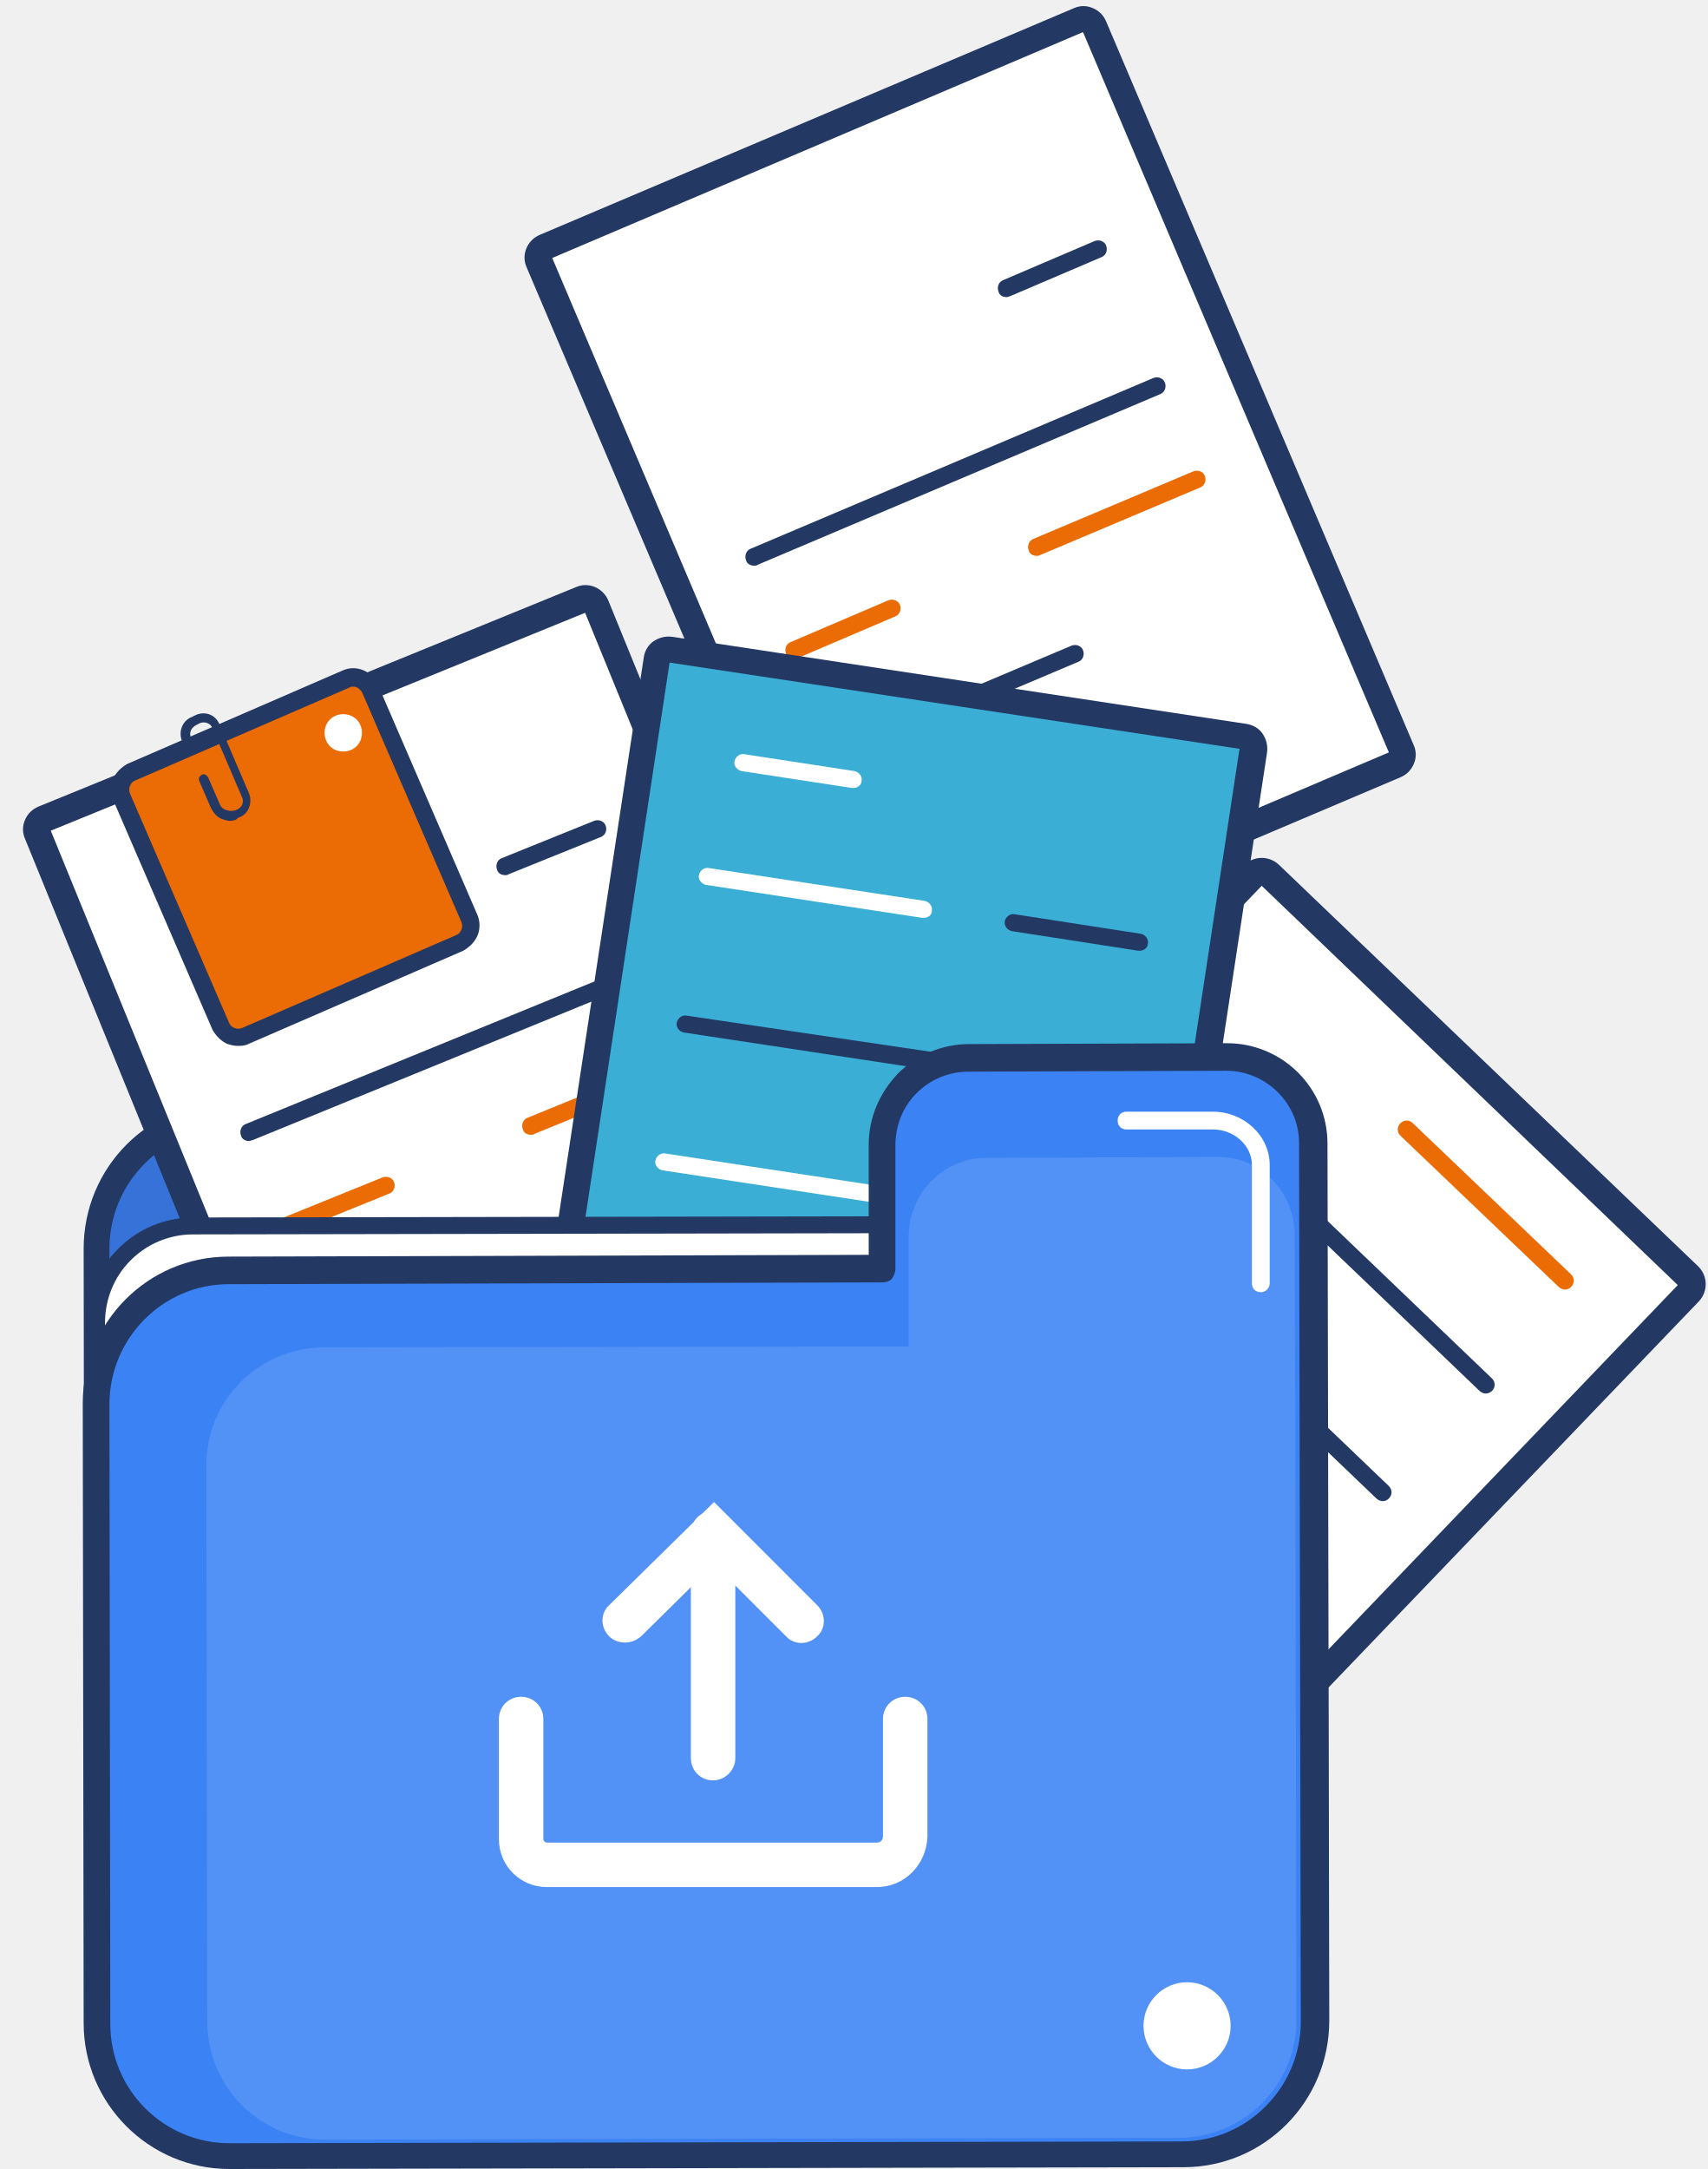
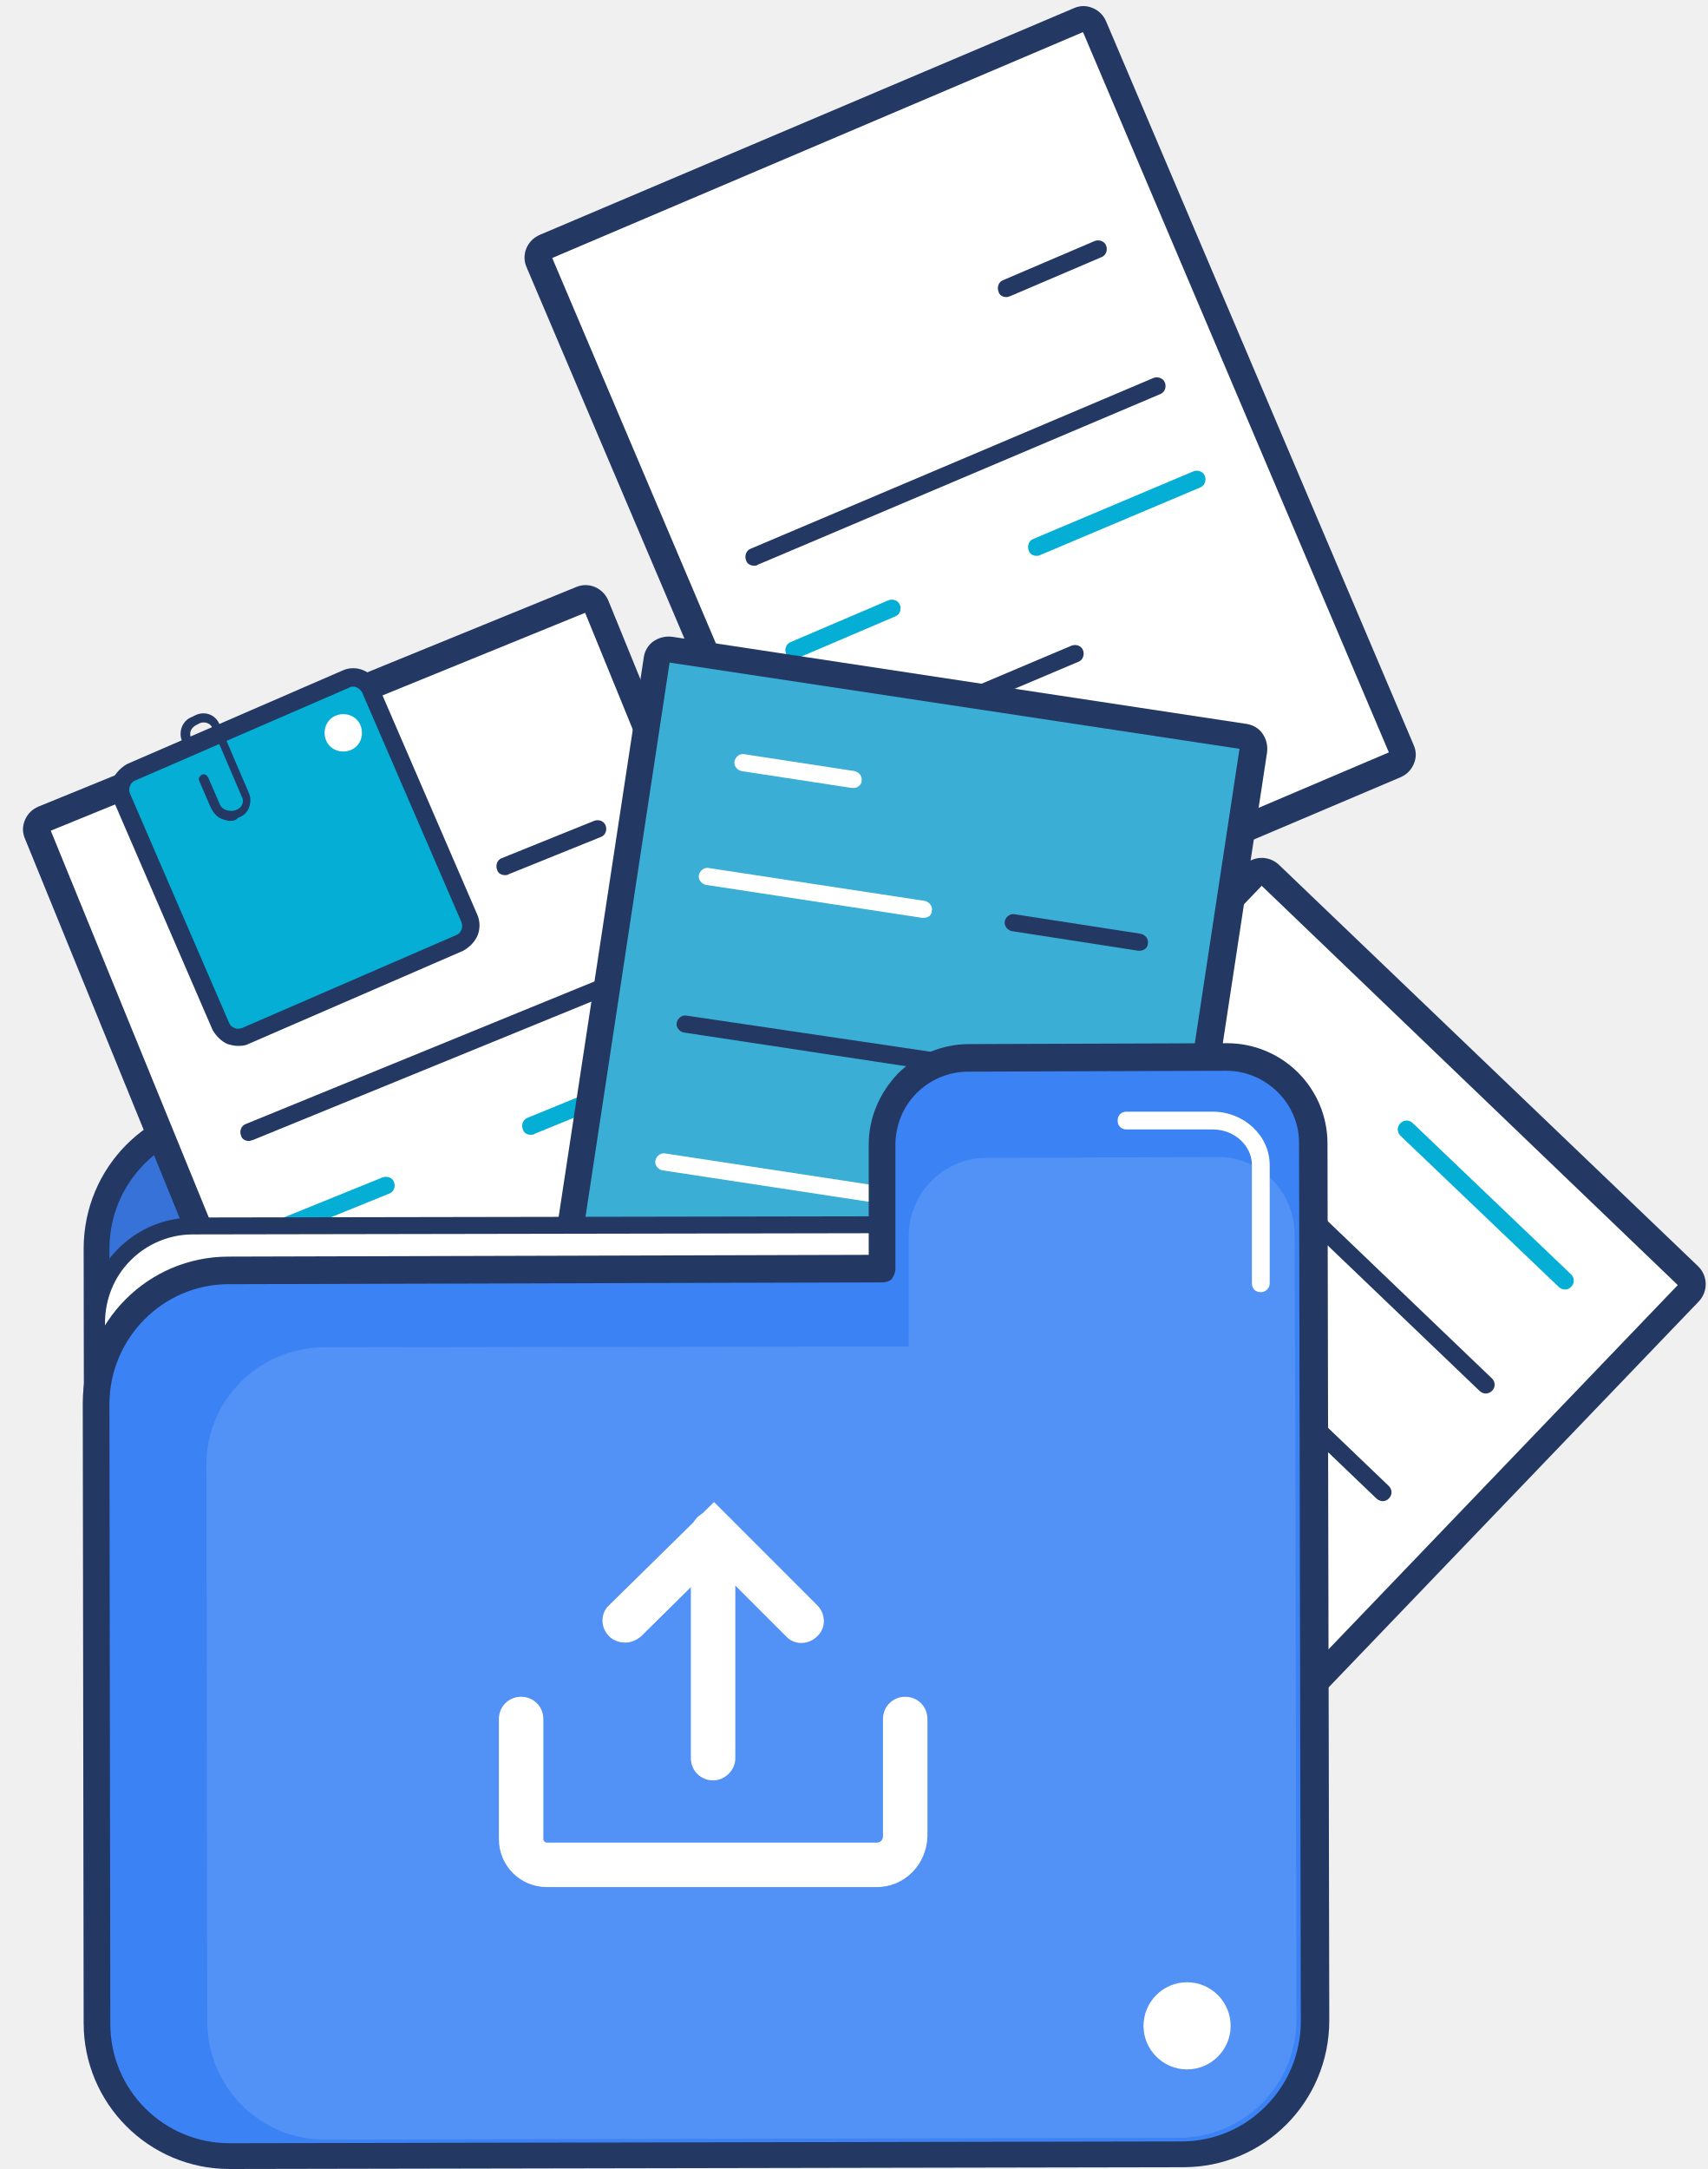
<svg xmlns="http://www.w3.org/2000/svg" width="63" height="80" viewBox="0 0 63 80" fill="none">
  <path d="M43.627 73.735L8.499 73.801C5.81 73.801 3.58 71.603 3.58 68.914L3.547 46.053C3.547 43.363 5.744 41.133 8.434 41.133L43.562 41.067C46.251 41.067 48.481 43.265 48.481 45.954L48.514 68.815C48.514 71.505 46.317 73.735 43.627 73.735Z" fill="#3D85FD" />
  <path d="M8.498 74.292C5.513 74.292 3.119 71.865 3.119 68.913L3.086 46.053C3.086 43.068 5.48 40.641 8.465 40.641L43.593 40.575C46.577 40.575 48.971 43.002 48.971 45.954L49.004 68.815C49.004 70.258 48.447 71.603 47.43 72.62C46.413 73.636 45.069 74.194 43.625 74.227L8.498 74.292ZM43.56 41.559L8.432 41.625C6.005 41.625 4.037 43.626 4.037 46.053L4.07 68.913C4.07 71.341 6.038 73.308 8.465 73.308L43.593 73.243C44.773 73.243 45.856 72.784 46.708 71.931C47.528 71.078 47.988 69.996 47.988 68.815L47.955 45.954C47.955 43.527 45.987 41.559 43.56 41.559Z" fill="#233863" />
  <path opacity="0.24" d="M43.627 73.735L8.499 73.801C5.81 73.801 3.58 71.603 3.58 68.914L3.547 46.053C3.547 43.363 5.744 41.133 8.434 41.133L43.562 41.067C46.251 41.067 48.481 43.265 48.481 45.954L48.514 68.815C48.514 71.505 46.317 73.735 43.627 73.735Z" fill="#233863" />
  <path d="M41.659 68.618L26.178 53.793C26.014 53.629 26.014 53.367 26.178 53.203L46.251 32.277C46.415 32.113 46.677 32.113 46.841 32.277L62.322 47.102C62.486 47.266 62.486 47.529 62.322 47.693L42.249 68.618C42.085 68.782 41.823 68.782 41.659 68.618Z" fill="white" />
  <path d="M41.919 69.242C41.689 69.242 41.46 69.143 41.296 68.979L25.815 54.154C25.651 53.99 25.552 53.761 25.52 53.531C25.52 53.301 25.618 53.072 25.782 52.875L45.888 31.916C46.248 31.556 46.806 31.556 47.167 31.884L62.648 46.709C63.009 47.069 63.009 47.627 62.681 47.988L42.608 68.913C42.411 69.143 42.181 69.242 41.919 69.242C41.952 69.242 41.952 69.242 41.919 69.242ZM26.569 53.498L41.919 68.225L61.893 47.398L46.544 32.671L26.569 53.498Z" fill="#233863" />
-   <path d="M57.729 47.562C57.663 47.562 57.565 47.529 57.499 47.464L51.661 41.888C51.53 41.757 51.53 41.56 51.661 41.428C51.792 41.297 51.989 41.297 52.12 41.428L57.958 47.004C58.09 47.136 58.09 47.332 57.958 47.464C57.893 47.529 57.827 47.562 57.729 47.562Z" fill="#EB6B04" />
+   <path d="M57.729 47.562C57.663 47.562 57.565 47.529 57.499 47.464L51.661 41.888C51.53 41.757 51.53 41.56 51.661 41.428C51.792 41.297 51.989 41.297 52.12 41.428L57.958 47.004C58.09 47.136 58.09 47.332 57.958 47.464C57.893 47.529 57.827 47.562 57.729 47.562Z" fill="#04aed4" />
  <path d="M54.809 51.399C54.744 51.399 54.645 51.367 54.58 51.301L42.936 40.149C42.805 40.018 42.805 39.821 42.936 39.69C43.068 39.559 43.264 39.559 43.395 39.69L55.039 50.842C55.17 50.973 55.17 51.17 55.039 51.301C54.974 51.367 54.875 51.399 54.809 51.399Z" fill="#233863" />
  <path d="M51.005 55.367C50.939 55.367 50.841 55.334 50.775 55.269L39.132 44.117C39 43.986 39 43.789 39.132 43.658C39.263 43.527 39.46 43.527 39.591 43.658L51.234 54.81C51.366 54.941 51.366 55.138 51.234 55.269C51.169 55.334 51.103 55.367 51.005 55.367Z" fill="#233863" />
  <path d="M47.431 59.074C47.365 59.074 47.267 59.041 47.201 58.976L35.557 47.824C35.426 47.693 35.426 47.496 35.557 47.365C35.689 47.234 35.885 47.234 36.017 47.365L47.66 58.517C47.791 58.648 47.791 58.845 47.66 58.976C47.595 59.041 47.529 59.074 47.431 59.074Z" fill="#233863" />
  <path d="M43.624 63.043C43.558 63.043 43.46 63.01 43.394 62.944L31.751 51.793C31.619 51.662 31.619 51.465 31.751 51.334C31.882 51.203 32.079 51.203 32.21 51.334L43.853 62.485C43.985 62.617 43.985 62.813 43.853 62.944C43.821 63.01 43.722 63.043 43.624 63.043Z" fill="#233863" />
  <path d="M32.736 49.727L12.892 57.828C12.663 57.926 12.433 57.828 12.335 57.598L1.38 30.736C1.281 30.506 1.38 30.277 1.609 30.178L21.453 22.077C21.682 21.979 21.912 22.077 22.01 22.307L32.965 49.169C33.063 49.398 32.965 49.628 32.736 49.727Z" fill="white" />
  <path d="M12.729 58.353C12.598 58.353 12.499 58.32 12.368 58.287C12.139 58.189 11.975 58.025 11.876 57.795L0.921 30.933C0.823 30.703 0.823 30.474 0.921 30.244C1.02 30.015 1.184 29.851 1.413 29.752L21.257 21.651C21.716 21.454 22.241 21.684 22.438 22.143L33.392 49.005C33.589 49.464 33.359 49.989 32.9 50.186L13.09 58.287C12.991 58.32 12.86 58.353 12.729 58.353ZM1.873 30.638L12.795 57.369L32.507 49.333L21.585 22.602L1.873 30.638Z" fill="#233863" />
  <path d="M18.633 32.278C18.502 32.278 18.37 32.212 18.338 32.081C18.272 31.917 18.338 31.72 18.502 31.655L21.913 30.277C22.077 30.212 22.273 30.277 22.339 30.441C22.405 30.605 22.339 30.802 22.175 30.867L18.764 32.245C18.731 32.278 18.666 32.278 18.633 32.278Z" fill="#233863" />
  <path d="M9.188 42.085C9.056 42.085 8.925 42.019 8.892 41.888C8.827 41.724 8.892 41.527 9.056 41.462L23.98 35.361C24.144 35.295 24.341 35.361 24.406 35.525C24.472 35.689 24.406 35.886 24.242 35.952L9.319 42.052C9.286 42.052 9.22 42.085 9.188 42.085Z" fill="#233863" />
-   <path d="M19.584 41.855C19.453 41.855 19.322 41.789 19.289 41.658C19.223 41.494 19.289 41.297 19.453 41.231L25.389 38.804C25.553 38.739 25.75 38.804 25.816 38.968C25.881 39.132 25.816 39.329 25.652 39.395L19.715 41.822C19.682 41.855 19.65 41.855 19.584 41.855Z" fill="#EB6B04" />
-   <path d="M10.598 45.529C10.466 45.529 10.335 45.463 10.303 45.332C10.237 45.168 10.303 44.971 10.466 44.905L14.107 43.429C14.271 43.364 14.468 43.429 14.534 43.593C14.599 43.757 14.534 43.954 14.37 44.02L10.729 45.496C10.696 45.529 10.63 45.529 10.598 45.529Z" fill="#EB6B04" />
+   <path d="M19.584 41.855C19.453 41.855 19.322 41.789 19.289 41.658C19.223 41.494 19.289 41.297 19.453 41.231L25.389 38.804C25.553 38.739 25.75 38.804 25.816 38.968C25.881 39.132 25.816 39.329 25.652 39.395L19.715 41.822C19.682 41.855 19.65 41.855 19.584 41.855Z" fill="#04aed4" />
+   <path d="M10.598 45.529C10.466 45.529 10.335 45.463 10.303 45.332C10.237 45.168 10.303 44.971 10.466 44.905L14.107 43.429C14.271 43.364 14.468 43.429 14.534 43.593C14.599 43.757 14.534 43.954 14.37 44.02L10.729 45.496C10.696 45.529 10.63 45.529 10.598 45.529Z" fill="#04aed4" />
  <path d="M11.777 49.563C11.646 49.563 11.515 49.497 11.482 49.366C11.417 49.202 11.482 49.005 11.646 48.94L20.83 45.168C20.994 45.102 21.191 45.168 21.256 45.332C21.322 45.496 21.256 45.693 21.092 45.758L11.909 49.53C11.843 49.53 11.81 49.563 11.777 49.563Z" fill="#233863" />
-   <path d="M16.959 34.771L9.022 38.215C8.694 38.346 8.3 38.215 8.169 37.887L4.496 29.392C4.364 29.064 4.496 28.67 4.824 28.539L12.761 25.095C13.089 24.964 13.482 25.095 13.614 25.423L17.287 33.918C17.451 34.246 17.287 34.64 16.959 34.771Z" fill="#EB6B04" />
+   <path d="M16.959 34.771L9.022 38.215C8.694 38.346 8.3 38.215 8.169 37.887L4.496 29.392C4.364 29.064 4.496 28.67 4.824 28.539L12.761 25.095C13.089 24.964 13.482 25.095 13.614 25.423L17.287 33.918C17.451 34.246 17.287 34.64 16.959 34.771Z" fill="#04aed4" />
  <path d="M8.759 38.575C8.628 38.575 8.53 38.543 8.399 38.51C8.169 38.411 7.972 38.215 7.841 37.985L4.168 29.49C4.069 29.261 4.069 28.965 4.168 28.736C4.266 28.506 4.463 28.309 4.692 28.178L12.63 24.734C13.122 24.505 13.712 24.734 13.942 25.259L17.615 33.754C17.713 33.984 17.713 34.279 17.615 34.508C17.517 34.738 17.32 34.935 17.09 35.066L9.153 38.51C9.022 38.575 8.891 38.575 8.759 38.575ZM13.023 25.325C12.99 25.325 12.925 25.325 12.892 25.358L4.955 28.801C4.889 28.834 4.824 28.9 4.791 28.998C4.758 29.064 4.758 29.162 4.791 29.261L8.464 37.755C8.497 37.821 8.563 37.887 8.661 37.919C8.727 37.952 8.825 37.952 8.923 37.919L16.861 34.476C16.926 34.443 16.992 34.377 17.025 34.279C17.058 34.213 17.058 34.115 17.025 34.016L13.351 25.521C13.253 25.39 13.154 25.325 13.023 25.325Z" fill="#233863" />
  <path d="M8.497 30.277C8.399 30.277 8.3 30.244 8.202 30.212C8.005 30.146 7.874 29.982 7.775 29.785L7.349 28.801C7.316 28.703 7.349 28.637 7.447 28.572C7.546 28.539 7.611 28.572 7.677 28.67L8.103 29.654C8.136 29.753 8.235 29.851 8.366 29.884C8.464 29.916 8.595 29.916 8.694 29.884L8.759 29.851C8.923 29.785 9.022 29.556 8.923 29.392L7.841 26.866C7.775 26.669 7.546 26.604 7.382 26.669L7.251 26.735C7.054 26.833 6.955 27.03 7.054 27.227L7.087 27.293C7.119 27.391 7.087 27.457 6.988 27.522C6.89 27.555 6.824 27.522 6.759 27.424L6.726 27.358C6.562 26.997 6.726 26.571 7.087 26.44L7.218 26.374C7.579 26.21 7.972 26.374 8.103 26.735L9.186 29.261C9.317 29.588 9.186 30.015 8.825 30.146L8.759 30.179C8.727 30.244 8.595 30.277 8.497 30.277Z" fill="#233863" />
  <path d="M13.155 26.538C13.418 26.8 13.418 27.259 13.155 27.522C12.893 27.784 12.434 27.784 12.171 27.522C11.909 27.259 11.909 26.8 12.171 26.538C12.434 26.275 12.893 26.275 13.155 26.538Z" fill="white" />
  <path d="M51.498 28.178L31.786 36.541C31.589 36.64 31.327 36.541 31.228 36.312L19.88 9.614C19.781 9.417 19.88 9.154 20.109 9.056L39.822 0.692C40.018 0.594 40.281 0.692 40.379 0.922L51.727 27.62C51.793 27.85 51.695 28.112 51.498 28.178Z" fill="white" />
  <path d="M31.589 37.099C31.457 37.099 31.359 37.066 31.261 37.033C31.031 36.935 30.867 36.771 30.769 36.541L19.42 9.843C19.224 9.384 19.453 8.859 19.912 8.662L39.624 0.298C39.854 0.2 40.084 0.2 40.313 0.298C40.543 0.397 40.707 0.561 40.805 0.79L52.154 27.489C52.252 27.718 52.252 27.948 52.154 28.177C52.055 28.407 51.891 28.571 51.662 28.669L31.95 37.033C31.851 37.066 31.72 37.099 31.589 37.099ZM20.372 9.515L31.654 36.082L51.235 27.751L39.952 1.184L20.372 9.515Z" fill="#233863" />
  <path d="M37.131 10.958C37 10.958 36.868 10.892 36.836 10.761C36.77 10.597 36.836 10.4 37 10.335L40.378 8.891C40.542 8.826 40.739 8.891 40.804 9.055C40.87 9.219 40.804 9.416 40.64 9.482L37.262 10.925C37.229 10.925 37.197 10.958 37.131 10.958Z" fill="#233863" />
  <path d="M27.818 20.864C27.687 20.864 27.556 20.798 27.523 20.667C27.458 20.503 27.523 20.306 27.687 20.241L42.545 13.943C42.709 13.877 42.906 13.943 42.971 14.107C43.037 14.271 42.971 14.468 42.807 14.534L27.95 20.831C27.917 20.864 27.884 20.864 27.818 20.864Z" fill="#233863" />
-   <path d="M38.246 20.502C38.115 20.502 37.984 20.437 37.951 20.306C37.885 20.142 37.951 19.945 38.115 19.879L44.019 17.387C44.183 17.321 44.38 17.387 44.445 17.55C44.511 17.715 44.445 17.911 44.281 17.977L38.377 20.47C38.312 20.502 38.279 20.502 38.246 20.502Z" fill="#EB6B04" />
-   <path d="M29.293 24.307C29.162 24.307 29.031 24.241 28.998 24.11C28.932 23.946 28.998 23.75 29.162 23.684L32.77 22.142C32.934 22.077 33.13 22.142 33.196 22.306C33.262 22.47 33.196 22.667 33.032 22.733L29.424 24.274C29.359 24.274 29.326 24.307 29.293 24.307Z" fill="#EB6B04" />
+   <path d="M38.246 20.502C38.115 20.502 37.984 20.437 37.951 20.306C37.885 20.142 37.951 19.945 38.115 19.879L44.019 17.387C44.183 17.321 44.38 17.387 44.445 17.55C44.511 17.715 44.445 17.911 44.281 17.977L38.377 20.47C38.312 20.502 38.279 20.502 38.246 20.502Z" fill="#04aed4" />
+   <path d="M29.293 24.307C29.162 24.307 29.031 24.241 28.998 24.11C28.932 23.946 28.998 23.75 29.162 23.684L32.77 22.142C32.934 22.077 33.13 22.142 33.196 22.306C33.262 22.47 33.196 22.667 33.032 22.733L29.424 24.274C29.359 24.274 29.326 24.307 29.293 24.307Z" fill="#04aed4" />
  <path d="M30.506 28.309C30.375 28.309 30.244 28.243 30.211 28.112C30.145 27.948 30.211 27.751 30.375 27.685L39.526 23.815C39.69 23.75 39.886 23.815 39.952 23.979C40.017 24.143 39.952 24.34 39.788 24.406L30.637 28.276C30.604 28.309 30.572 28.309 30.506 28.309Z" fill="#233863" />
  <path d="M41.395 56.679L20.207 53.465C19.977 53.432 19.813 53.202 19.846 52.973L24.208 24.306C24.241 24.077 24.471 23.913 24.7 23.946L45.888 27.16C46.118 27.193 46.282 27.422 46.249 27.652L41.887 56.318C41.854 56.548 41.624 56.712 41.395 56.679Z" fill="#3AAED5" />
  <path d="M41.461 57.171C41.428 57.171 41.362 57.171 41.33 57.171L20.142 53.957C19.912 53.924 19.683 53.793 19.551 53.596C19.42 53.399 19.355 53.17 19.387 52.907L23.75 24.241C23.782 24.012 23.913 23.782 24.11 23.651C24.307 23.52 24.537 23.454 24.799 23.487L45.987 26.701C46.217 26.734 46.446 26.865 46.578 27.062C46.709 27.259 46.774 27.488 46.742 27.751L42.379 56.417C42.346 56.647 42.215 56.876 42.019 57.007C41.855 57.106 41.658 57.171 41.461 57.171ZM20.371 52.973L41.395 56.154L45.725 27.619L24.701 24.438L20.371 52.973Z" fill="#233863" />
  <path d="M31.49 29.063C31.49 29.063 31.457 29.063 31.424 29.063L27.357 28.44C27.193 28.407 27.062 28.243 27.095 28.079C27.128 27.915 27.292 27.784 27.456 27.817L31.523 28.44C31.687 28.473 31.818 28.637 31.785 28.8C31.785 28.932 31.654 29.063 31.49 29.063Z" fill="white" />
  <path d="M42.051 35.065C42.051 35.065 42.018 35.065 41.985 35.065L37.328 34.343C37.164 34.31 37.033 34.146 37.066 33.982C37.098 33.818 37.262 33.687 37.426 33.72L42.084 34.441C42.248 34.474 42.379 34.638 42.346 34.802C42.346 34.934 42.215 35.065 42.051 35.065Z" fill="#233863" />
  <path d="M34.081 33.852C34.081 33.852 34.048 33.852 34.015 33.852L26.045 32.638C25.881 32.605 25.75 32.441 25.782 32.277C25.815 32.113 25.979 31.982 26.143 32.015L34.113 33.228C34.277 33.261 34.408 33.425 34.376 33.589C34.376 33.753 34.245 33.852 34.081 33.852Z" fill="white" />
  <path d="M34.377 39.46C34.377 39.46 34.344 39.46 34.312 39.46L25.226 38.082C25.062 38.05 24.931 37.886 24.964 37.722C24.997 37.558 25.161 37.426 25.325 37.459L34.41 38.804C34.574 38.837 34.705 39.001 34.672 39.165C34.672 39.329 34.541 39.46 34.377 39.46Z" fill="#233863" />
  <path d="M40.445 45.593C40.445 45.593 40.412 45.593 40.38 45.593L24.439 43.166C24.275 43.133 24.144 42.969 24.177 42.806C24.21 42.642 24.374 42.51 24.538 42.543L40.478 44.97C40.642 45.003 40.773 45.167 40.74 45.331C40.74 45.462 40.609 45.593 40.445 45.593Z" fill="white" />
  <path d="M32.639 49.955C32.639 49.955 32.606 49.955 32.573 49.955L23.619 48.611C23.455 48.578 23.324 48.414 23.357 48.25C23.389 48.086 23.553 47.955 23.717 47.987L32.672 49.332C32.836 49.365 32.967 49.529 32.934 49.693C32.967 49.857 32.803 49.955 32.639 49.955Z" fill="white" />
  <path d="M44.904 77.802L7.185 77.868C5.217 77.868 3.577 76.261 3.577 74.26L3.512 48.808C3.512 46.84 5.119 45.2 7.12 45.2L44.838 45.135C46.806 45.135 48.446 46.742 48.446 48.743L48.512 74.195C48.512 76.195 46.905 77.802 44.904 77.802Z" fill="white" />
  <path d="M7.185 78.229C6.136 78.229 5.152 77.835 4.43 77.081C3.676 76.327 3.282 75.343 3.282 74.293L3.217 48.841C3.217 47.792 3.61 46.808 4.365 46.053C5.119 45.299 6.103 44.905 7.153 44.905L44.871 44.84C47.036 44.84 48.807 46.611 48.807 48.776L48.873 74.228C48.873 76.392 47.102 78.163 44.937 78.163V77.835V78.163L7.185 78.229ZM44.839 45.463L7.12 45.529C6.234 45.529 5.414 45.889 4.824 46.48C4.201 47.103 3.873 47.923 3.873 48.809L3.938 74.26C3.938 75.146 4.299 75.966 4.89 76.556C5.513 77.18 6.333 77.507 7.185 77.507L44.904 77.442C46.708 77.442 48.184 75.966 48.184 74.162L48.118 48.71C48.118 46.939 46.642 45.463 44.839 45.463Z" fill="#233863" />
  <path d="M45.232 39.001L35.72 39.034C33.949 39.034 32.506 40.477 32.506 42.248V46.807L8.399 46.873C5.709 46.873 3.512 49.103 3.512 51.792L3.545 74.653C3.545 77.343 5.775 79.54 8.464 79.54L43.592 79.475C46.281 79.475 48.479 77.244 48.479 74.555L48.446 52.153V51.694L48.413 42.248C48.446 40.444 46.97 39.001 45.232 39.001Z" fill="#3B82F4" />
  <path d="M8.465 80C5.48 80 3.086 77.573 3.086 74.621L3.053 51.76C3.053 48.775 5.447 46.348 8.432 46.348L32.047 46.283V42.216C32.047 41.232 32.441 40.313 33.129 39.592C33.818 38.903 34.769 38.509 35.753 38.509L45.265 38.477C47.298 38.477 48.971 40.117 48.971 42.183L49.037 74.522C49.037 77.507 46.642 79.934 43.658 79.934L8.465 80C8.497 80 8.497 80 8.465 80ZM45.232 39.493L35.72 39.526C34.999 39.526 34.31 39.821 33.818 40.313C33.293 40.838 33.031 41.527 33.031 42.248V46.807C33.031 46.939 32.965 47.07 32.9 47.168C32.801 47.267 32.67 47.299 32.539 47.299L8.432 47.365C6.005 47.365 4.037 49.366 4.037 51.793L4.069 74.654C4.069 77.081 6.037 79.049 8.465 79.049L43.592 78.983C46.019 78.983 47.987 76.982 47.987 74.555L47.922 42.216C47.954 40.707 46.708 39.493 45.232 39.493Z" fill="#233863" />
  <path opacity="0.12" d="M44.904 42.674L36.376 42.707C34.802 42.707 33.523 44.019 33.523 45.593V49.661L11.974 49.693C9.547 49.693 7.579 51.661 7.612 54.088L7.645 74.555C7.645 76.982 9.612 78.95 12.04 78.917L43.461 78.852C45.888 78.852 47.856 76.884 47.823 74.457L47.79 54.416V53.99L47.758 45.528C47.758 43.954 46.478 42.642 44.904 42.674Z" fill="white" />
  <path d="M45.398 74.719C45.398 75.605 44.676 76.327 43.791 76.327C42.905 76.327 42.184 75.605 42.184 74.719C42.184 73.834 42.905 73.112 43.791 73.112C44.676 73.112 45.398 73.834 45.398 74.719Z" fill="white" />
  <path d="M46.511 47.66C46.314 47.66 46.183 47.529 46.183 47.332V42.97C46.183 42.248 45.527 41.658 44.74 41.658H41.559C41.362 41.658 41.23 41.527 41.23 41.33C41.23 41.133 41.362 41.002 41.559 41.002H44.74C45.888 41.002 46.839 41.888 46.839 42.97V47.332C46.839 47.529 46.675 47.66 46.511 47.66Z" fill="white" />
  <path d="M23.061 60.583C22.864 60.583 22.635 60.517 22.471 60.353C22.143 60.025 22.143 59.5 22.471 59.205L26.341 55.4L30.145 59.205C30.474 59.533 30.474 60.058 30.145 60.353C29.817 60.681 29.293 60.681 28.998 60.353L26.341 57.696L23.651 60.353C23.455 60.517 23.258 60.583 23.061 60.583Z" fill="white" />
  <path d="M26.306 65.667C25.847 65.667 25.486 65.306 25.486 64.847V56.548C25.486 56.089 25.847 55.728 26.306 55.728C26.765 55.728 27.126 56.089 27.126 56.548V64.847C27.126 65.306 26.733 65.667 26.306 65.667Z" fill="white" />
  <path d="M32.344 69.602H20.175C19.192 69.602 18.404 68.815 18.404 67.831V63.403C18.404 62.944 18.765 62.583 19.224 62.583C19.683 62.583 20.044 62.944 20.044 63.403V67.831C20.044 67.896 20.11 67.962 20.175 67.962H32.344C32.475 67.962 32.573 67.864 32.573 67.732V63.403C32.573 62.944 32.934 62.583 33.393 62.583C33.853 62.583 34.213 62.944 34.213 63.403V67.732C34.181 68.782 33.361 69.602 32.344 69.602Z" fill="white" />
</svg>
